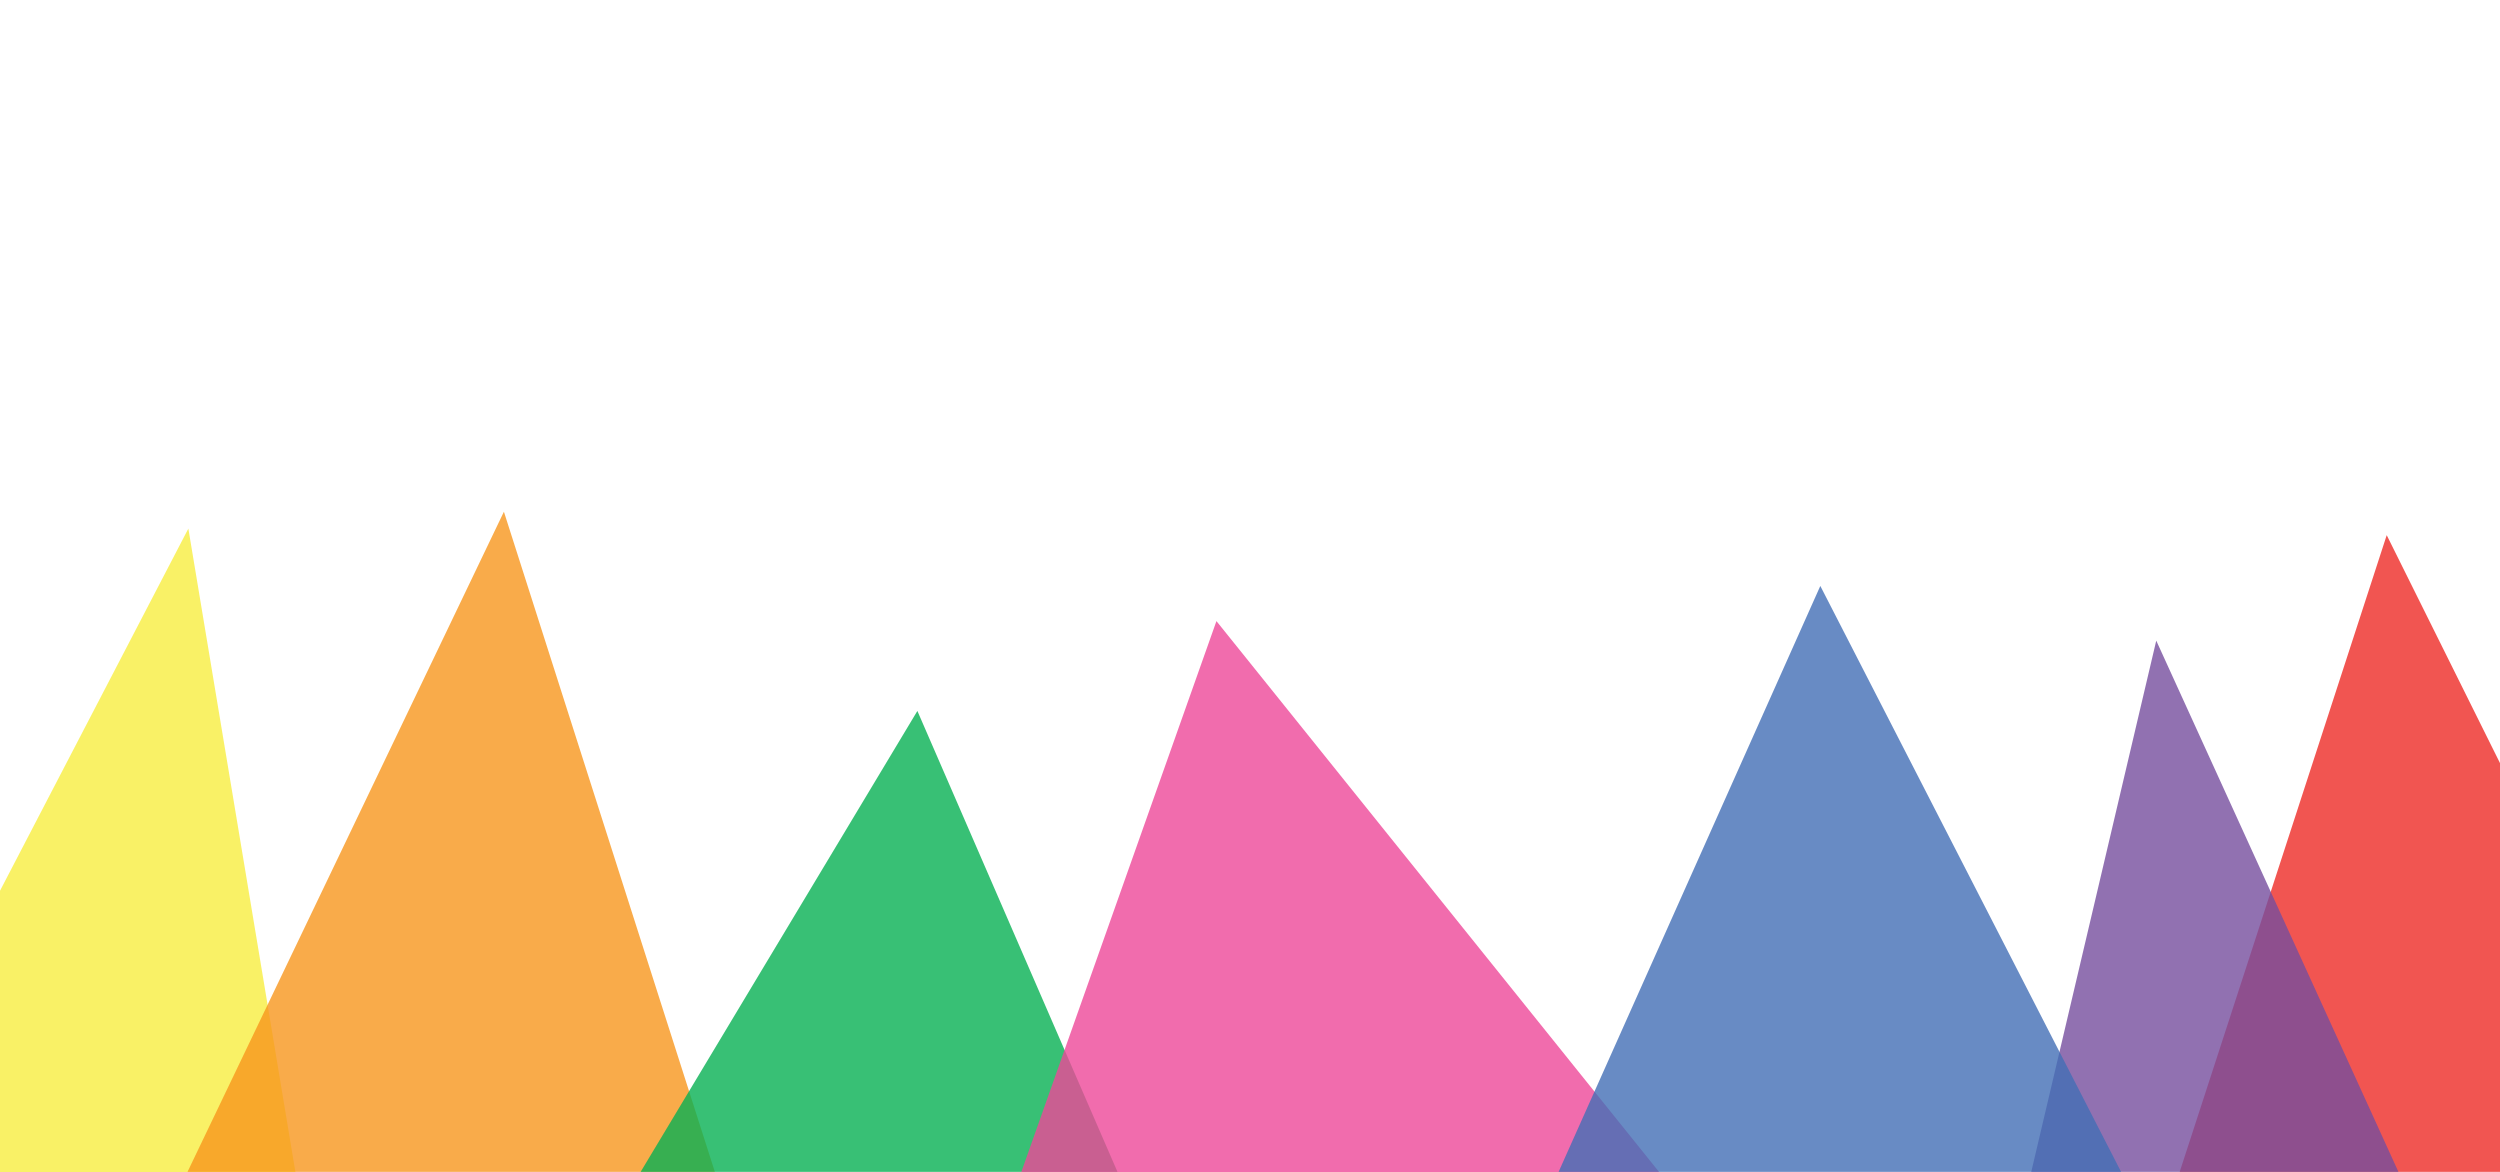
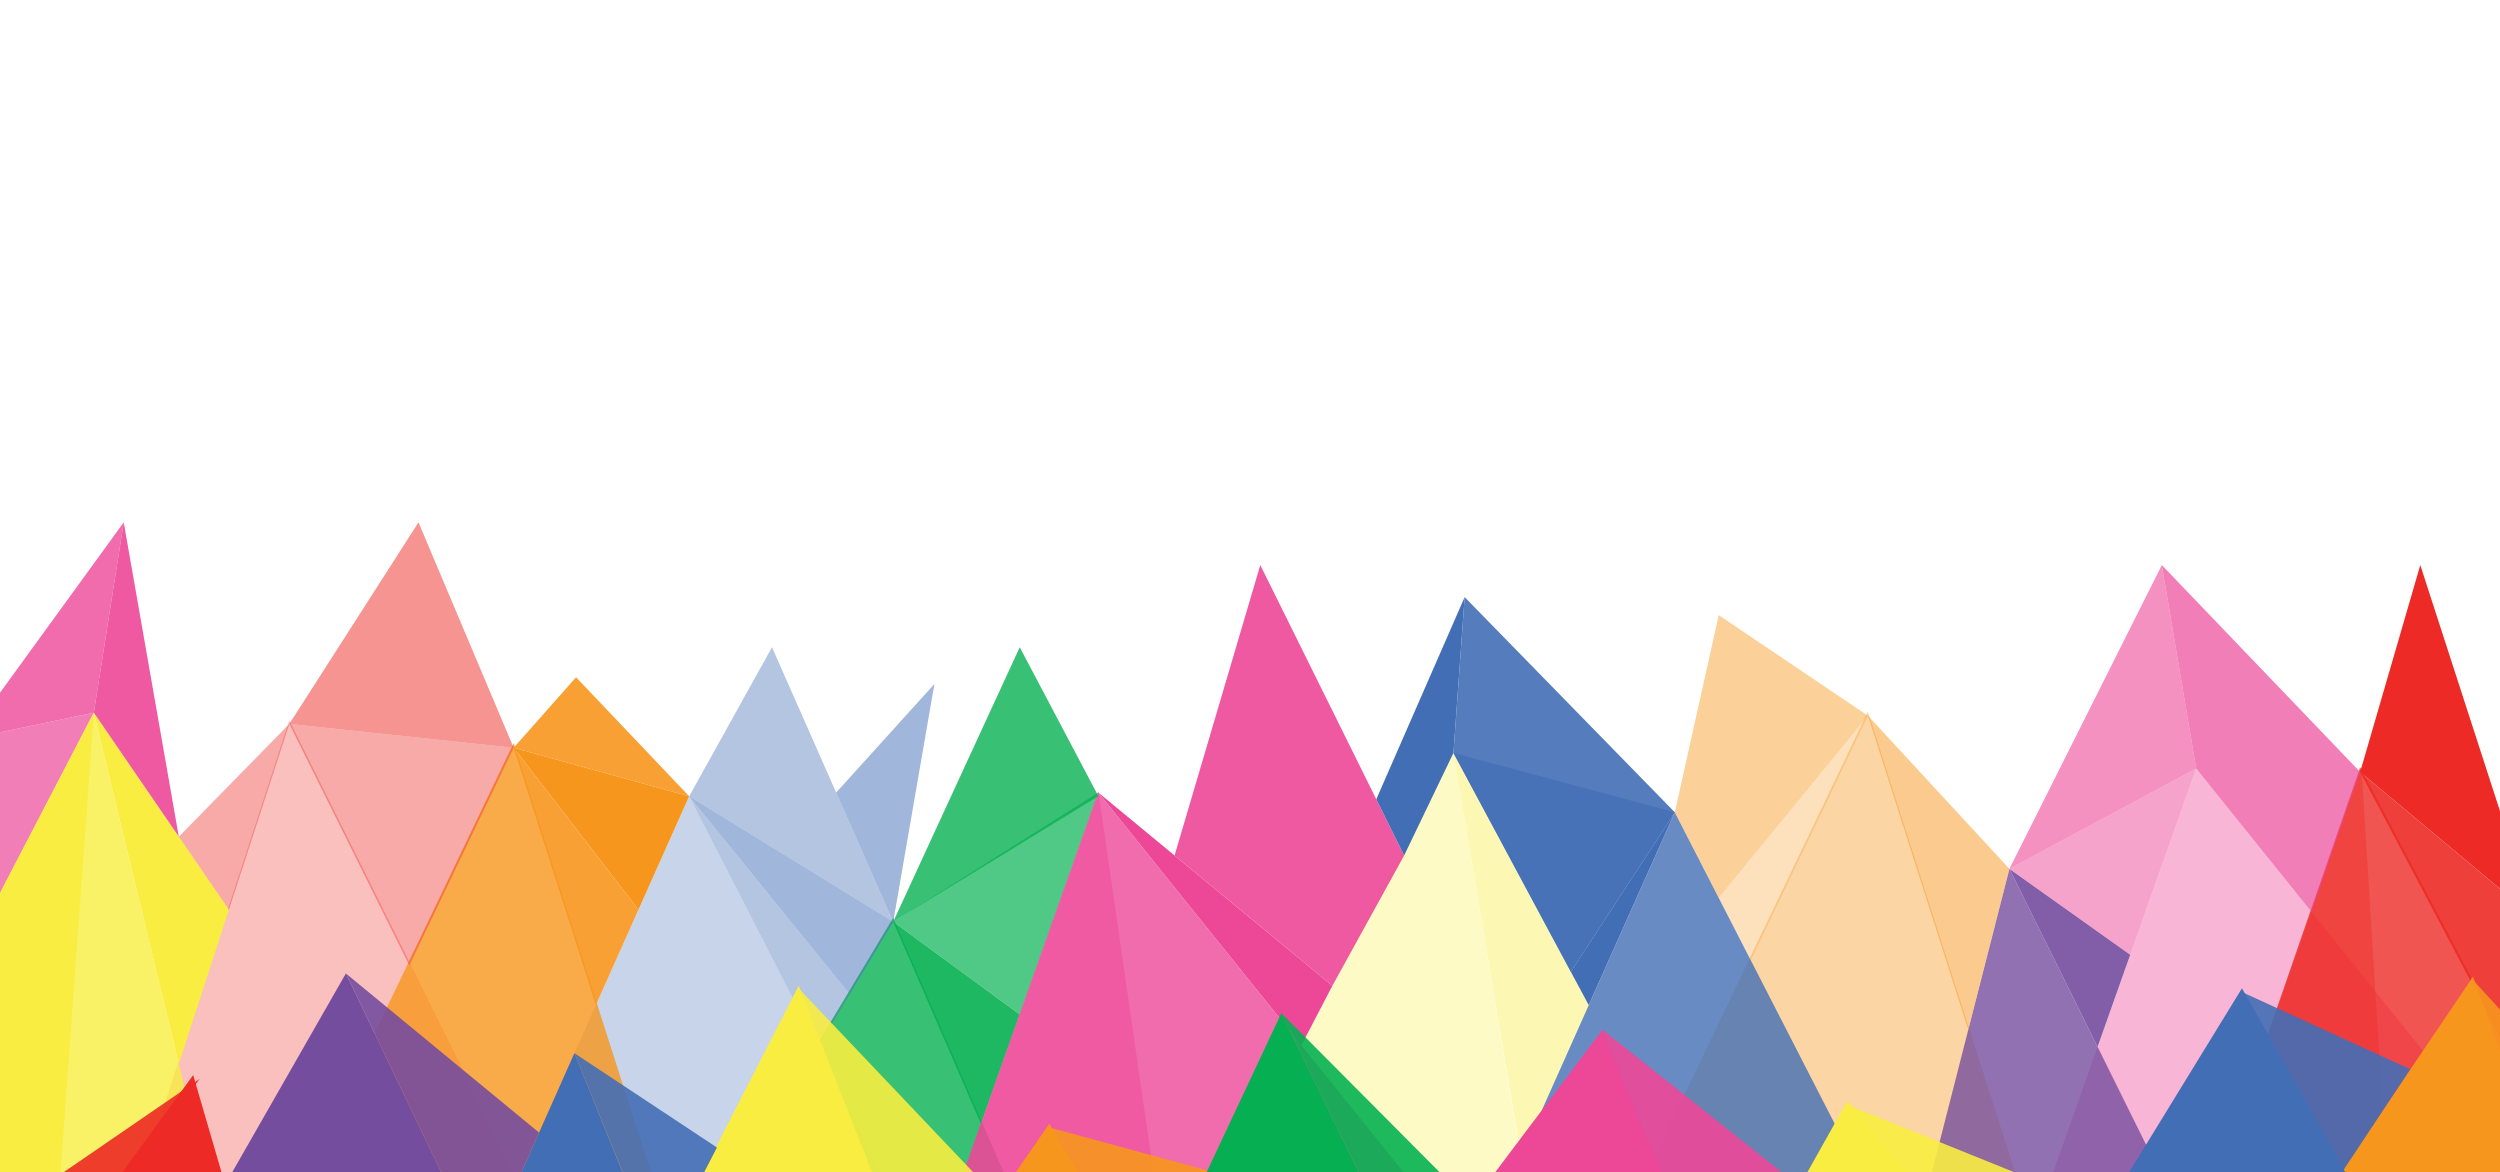
<svg xmlns="http://www.w3.org/2000/svg" version="1.1" x="0px" y="0px" width="320px" height="150px" viewBox="0 0 320 150" enable-background="new 0 0 320 150" xml:space="preserve">
  <g id="Layer_1" display="none">
-     <polygon display="inline" fill="#9E9E9E" points="133.271,82 122.854,77.5 133.271,73 154.102,73 164.518,77.5 154.102,82  " />
-     <rect x="133" y="82" display="inline" fill="#9E9E9E" width="21" height="88" />
-     <rect x="133" y="82" display="inline" opacity="0.12" width="21" height="88" />
-     <polygon display="inline" fill="#9E9E9E" points="133.146,82 123,77.5 123,170 133,170  " />
-     <polygon display="inline" opacity="0.1" points="133.146,82 123,77.5 123,170 133,170  " />
-     <polygon display="inline" fill="#9E9E9E" points="154,82 164.518,77.5 165,170 154,170  " />
-     <polygon display="inline" opacity="0.05" points="154,82 164.518,77.5 165,170 154,170  " />
-     <polygon display="inline" fill="#754D9E" points="123.271,102 112.854,97.5 123.271,93 144.102,93 154.518,97.5 144.102,102  " />
-     <rect x="123" y="102" display="inline" fill="#754D9E" width="21" height="88" />
-     <rect x="123" y="102" display="inline" opacity="0.12" width="21" height="88" />
-     <polygon display="inline" fill="#426EB5" points="123.146,102 113,97.5 113,190 123,190  " />
-     <polygon display="inline" opacity="0.1" points="123.146,102 113,97.5 113,190 123,190  " />
-     <polygon display="inline" fill="#754D9E" points="144,102 154.518,97.5 155,190 144,190  " />
-     <polygon display="inline" opacity="0.05" points="144,102 154.518,97.5 155,190 144,190  " />
-     <polygon display="inline" fill="#ED4798" points="100.271,69 89.854,64.5 100.271,60 121.102,60 131.518,64.5 121.102,69  " />
-     <rect x="100" y="69" display="inline" fill="#ED4798" width="21" height="88" />
-     <rect x="100" y="69" display="inline" opacity="0.12" width="21" height="88" />
-     <polygon display="inline" fill="#ED4798" points="100.146,69 90,64.5 90,157 100,157  " />
-     <polygon display="inline" opacity="0.1" points="100.146,69 90,64.5 90,157 100,157  " />
-     <polygon display="inline" fill="#ED4798" points="121,69 131.518,64.5 132,157 121,157  " />
-     <polygon display="inline" opacity="0.05" points="121,69 131.518,64.5 132,157 121,157  " />
-     <polygon display="inline" fill="#426EB5" points="56.271,41 45.854,36.5 56.271,32 77.102,32 87.518,36.5 77.102,41  " />
-     <rect x="56" y="41" display="inline" fill="#426EB5" width="21" height="88" />
-     <rect x="56" y="41" display="inline" opacity="0.12" width="21" height="88" />
-     <polygon display="inline" fill="#426EB5" points="56.146,41 46,36.5 46,129 56,129  " />
-     <polygon display="inline" opacity="0.1" points="56.146,41 46,36.5 46,129 56,129  " />
-     <polygon display="inline" fill="#426EB5" points="77,41 87.518,36.5 88,129 77,129  " />
-     <polygon display="inline" opacity="0.05" points="77,41 87.518,36.5 88,129 77,129  " />
-     <g display="inline">
-       <polygon opacity="0.7" fill="#ED4798" points="145.486,-35.907 141.627,-32.543 147.968,-32.543 150.357,-25.986 151.84,-35.358     151.656,-35.907   " />
-       <polygon opacity="0.7" fill="#F8ED40" points="124.398,-32.546 129.03,-35.9 134.835,-35.9 136.269,-32.544   " />
-       <polygon opacity="0.7" fill="#F7961D" points="129.325,-35.9 131.141,-32.544 138.705,-32.543 140.174,-35.9   " />
-       <polygon opacity="0.7" fill="#754D9E" points="151.75,-35.626 149.089,-29.467 151.023,-24.135 154.402,-25.986   " />
-       <polygon opacity="0.7" fill="#426EB5" points="153.585,-28.957 150.918,-24.424 154.204,-15.354 157.599,-14.299   " />
-       <polygon opacity="0.7" fill="#06B052" points="154.204,-15.354 156.19,-19.446 157.599,-14.299 157.372,-6.6   " />
-       <polygon opacity="0.7" fill="#F8ED40" points="159.05,-19.446 160.945,-15.453 157.824,-6.6 157.599,-14.299   " />
-       <polygon opacity="0.7" fill="#F7961D" points="157.599,-14.299 161.21,-27.47 162.923,-27.466 164.313,-24.95 160.742,-14.879       " />
-       <polygon opacity="0.6" fill="#ED2A25" points="161.21,-27.47 159.945,-22.858 162.986,-21.208 164.313,-24.95 168.475,-24.972     168.904,-27.47   " />
-       <polygon opacity="0.7" fill="#ED4798" points="166.229,-27.459 164.313,-24.95 175.103,-24.95 173.712,-27.094 172.943,-27.47       " />
-       <polygon opacity="0.6" fill="#754D9E" points="169.212,-24.95 171.019,-27.47 172.943,-27.47 178.003,-24.95   " />
-       <polygon opacity="0.6" fill="#ED2A25" points="146.914,-35.907 147.006,-32.544 136.772,-32.543 131.472,-35.907   " />
+     <g id="Layer_1_1_">
+       <polygon display="inline" fill="#9E9E9E" points="133.271,82 122.854,77.5 133.271,73 154.102,73 164.518,77.5 154.102,82   " />
+       <rect x="133" y="82" display="inline" fill="#9E9E9E" width="21" height="88" />
+       <rect x="133" y="82" display="inline" opacity="0.12" enable-background="new    " width="21" height="88" />
+       <polygon display="inline" fill="#9E9E9E" points="133.146,82 123,77.5 123,170 133,170   " />
+       <polygon display="inline" opacity="0.1" enable-background="new    " points="133.146,82 123,77.5 123,170 133,170   " />
+       <polygon display="inline" fill="#9E9E9E" points="154,82 164.518,77.5 165,170 154,170   " />
+       <polygon display="inline" opacity="0.05" enable-background="new    " points="154,82 164.518,77.5 165,170 154,170   " />
+       <polygon display="inline" fill="#754D9E" points="123.271,102 112.854,97.5 123.271,93 144.102,93 154.518,97.5 144.102,102   " />
+       <rect x="123" y="102" display="inline" fill="#754D9E" width="21" height="88" />
+       <rect x="123" y="102" display="inline" opacity="0.12" enable-background="new    " width="21" height="88" />
+       <polygon display="inline" fill="#426EB5" points="123.146,102 113,97.5 113,190 123,190   " />
+       <polygon display="inline" opacity="0.1" enable-background="new    " points="123.146,102 113,97.5 113,190 123,190   " />
+       <polygon display="inline" fill="#754D9E" points="144,102 154.518,97.5 155,190 144,190   " />
+       <polygon display="inline" opacity="0.05" enable-background="new    " points="144,102 154.518,97.5 155,190 144,190   " />
+       <polygon display="inline" fill="#ED4798" points="100.271,69 89.854,64.5 100.271,60 121.102,60 131.518,64.5 121.102,69   " />
+       <rect x="100" y="69" display="inline" fill="#ED4798" width="21" height="88" />
+       <rect x="100" y="69" display="inline" opacity="0.12" enable-background="new    " width="21" height="88" />
+       <polygon display="inline" fill="#ED4798" points="100.146,69 90,64.5 90,157 100,157   " />
+       <polygon display="inline" opacity="0.1" enable-background="new    " points="100.146,69 90,64.5 90,157 100,157   " />
+       <polygon display="inline" fill="#ED4798" points="121,69 131.518,64.5 132,157 121,157   " />
+       <polygon display="inline" opacity="0.05" enable-background="new    " points="121,69 131.518,64.5 132,157 121,157   " />
+       <polygon display="inline" fill="#426EB5" points="56.271,41 45.854,36.5 56.271,32 77.102,32 87.518,36.5 77.102,41   " />
+       <rect x="56" y="41" display="inline" fill="#426EB5" width="21" height="88" />
+       <rect x="56" y="41" display="inline" opacity="0.12" enable-background="new    " width="21" height="88" />
+       <polygon display="inline" fill="#426EB5" points="56.146,41 46,36.5 46,129 56,129   " />
+       <polygon display="inline" opacity="0.1" enable-background="new    " points="56.146,41 46,36.5 46,129 56,129   " />
+       <polygon display="inline" fill="#426EB5" points="77,41 87.518,36.5 88,129 77,129   " />
+       <polygon display="inline" opacity="0.05" enable-background="new    " points="77,41 87.518,36.5 88,129 77,129   " />
+       <g display="inline">
+         <polygon opacity="0.7" fill="#ED4798" enable-background="new    " points="145.486,-35.907 141.627,-32.543 147.968,-32.543      150.357,-25.986 151.84,-35.358 151.656,-35.907    " />
+         <polygon opacity="0.7" fill="#F8ED40" enable-background="new    " points="124.398,-32.546 129.03,-35.9 134.835,-35.9      136.269,-32.544    " />
+         <polygon opacity="0.7" fill="#F7961D" enable-background="new    " points="129.325,-35.9 131.141,-32.544 138.705,-32.543      140.174,-35.9    " />
+         <polygon opacity="0.7" fill="#754D9E" enable-background="new    " points="151.75,-35.626 149.089,-29.467 151.023,-24.135      154.402,-25.986    " />
+         <polygon opacity="0.7" fill="#426EB5" enable-background="new    " points="153.585,-28.957 150.918,-24.424 154.204,-15.354      157.599,-14.299    " />
+         <polygon opacity="0.7" fill="#06B052" enable-background="new    " points="154.204,-15.354 156.19,-19.446 157.599,-14.299      157.372,-6.6    " />
+         <polygon opacity="0.7" fill="#F8ED40" enable-background="new    " points="159.05,-19.446 160.945,-15.453 157.824,-6.6      157.599,-14.299    " />
+         <polygon opacity="0.7" fill="#F7961D" enable-background="new    " points="157.599,-14.299 161.21,-27.47 162.923,-27.466      164.312,-24.95 160.742,-14.879    " />
+         <polygon opacity="0.6" fill="#ED2A25" enable-background="new    " points="161.21,-27.47 159.945,-22.858 162.986,-21.208      164.312,-24.95 168.475,-24.972 168.904,-27.47    " />
+         <polygon opacity="0.7" fill="#ED4798" enable-background="new    " points="166.229,-27.459 164.312,-24.95 175.104,-24.95      173.712,-27.094 172.943,-27.47    " />
+         <polygon opacity="0.6" fill="#754D9E" enable-background="new    " points="169.212,-24.95 171.02,-27.47 172.943,-27.47      178.003,-24.95    " />
+         <polygon opacity="0.6" fill="#ED2A25" enable-background="new    " points="146.914,-35.907 147.006,-32.544 136.772,-32.543      131.472,-35.907    " />
+       </g>
+       <polygon display="inline" fill="#F8ED40" points="10.271,62 -0.146,57.5 10.271,53 31.102,53 41.518,57.5 31.102,62   " />
+       <rect x="10" y="62" display="inline" fill="#F8ED40" width="21" height="88" />
+       <rect x="10" y="62" display="inline" opacity="0.08" enable-background="new    " width="21" height="88" />
+       <polygon display="inline" fill="#F8ED40" points="10.146,62 0,57.5 0,150 10,150   " />
+       <polygon display="inline" opacity="0.05" enable-background="new    " points="10.146,62 0,57.5 0,150 10,150   " />
+       <polygon display="inline" fill="#F8ED40" points="31,62 41.518,57.5 42,150 31,150   " />
+       <polygon display="inline" opacity="0.1" enable-background="new    " points="31,62 41.518,57.5 42,150 31,150   " />
+       <polygon display="inline" fill="#ED2A25" points="74.271,88 63.854,85 74.271,82 95.102,82 105.518,85 95.102,88   " />
+       <rect x="74" y="88" display="inline" fill="#ED2A25" width="21" height="62" />
+       <rect x="74" y="88" display="inline" opacity="0.12" enable-background="new    " width="21" height="62" />
+       <polygon display="inline" fill="#F8ED40" points="74.146,88.007 64,84.837 64,150 74,150   " />
+       <polygon display="inline" opacity="0.05" enable-background="new    " points="74.146,88.007 64,84.837 64,150 74,150   " />
+       <polygon display="inline" fill="#ED2A25" points="95,88.007 105.518,84.837 106,150 95,150   " />
+       <polygon display="inline" opacity="0.08" enable-background="new    " points="95,88.007 105.518,84.837 106,150 95,150   " />
+       <polygon display="inline" fill="#F7961D" points="47.271,77 36.854,72.5 47.271,68 68.102,68 78.518,72.5 68.102,77   " />
+       <rect x="47" y="77" display="inline" fill="#F7961D" width="21" height="88" />
+       <rect x="47" y="77" display="inline" opacity="0.1" enable-background="new    " width="21" height="88" />
+       <polygon display="inline" fill="#F7961D" points="47.146,77 37,72.5 37,165 47,165   " />
+       <polygon display="inline" opacity="0.07" enable-background="new    " points="47.146,77 37,72.5 37,165 47,165   " />
+       <polygon display="inline" fill="#F7961D" points="68,77 78.518,72.5 79,165 68,165   " />
+       <polygon display="inline" opacity="0.05" enable-background="new    " points="68,77 78.518,72.5 79,165 68,165   " />
+       <polygon display="inline" fill="#06B052" points="23.271,125 12.854,120.5 23.271,116 44.102,116 54.518,120.5 44.102,125   " />
+       <rect x="23" y="125" display="inline" fill="#06B052" width="21" height="88" />
+       <rect x="23" y="125" display="inline" opacity="0.12" enable-background="new    " width="21" height="88" />
+       <polygon display="inline" fill="#06B052" points="23.146,125 13,120.5 13,213 23,213   " />
+       <polygon display="inline" opacity="0.1" enable-background="new    " points="23.146,125 13,120.5 13,213 23,213   " />
+       <polygon display="inline" fill="#06B052" points="44,125 54.518,120.5 55,213 44,213   " />
+       <polygon display="inline" opacity="0.05" enable-background="new    " points="44,125 54.518,120.5 55,213 44,213   " />
+       <polygon display="inline" fill="#F8ED40" points="3.897,27.398 6.579,25.396 19.806,25.4 23.273,38.006 25.37,30.343     32.285,30.319 35.265,31.79 27.187,31.8 23.405,42.5 23.141,42.5 17.601,27.398   " />
+       <polygon display="inline" fill="#426EB5" points="56.008,11.43 57.802,10.09 66.65,10.093 68.97,18.526 70.372,13.4     74.999,13.384 76.992,14.368 71.588,14.375 69.058,21.532 68.881,21.532 65.175,11.43   " />
+       <polygon display="inline" fill="#ED4798" points="12.508,5.709 14.302,4.37 23.15,4.373 25.47,12.806 26.872,7.679 31.499,7.664     33.492,8.647 28.088,8.654 25.558,15.812 25.381,15.812 21.675,5.709   " />
+       <polygon display="inline" fill="#F7961D" points="35.363,17.014 37.157,15.674 46.005,15.677 48.324,24.11 49.727,18.984     54.353,18.968 56.346,19.952 50.942,19.959 48.413,27.116 48.236,27.116 44.53,17.014   " />
+       <polygon display="inline" fill="#06B052" points="82.119,5.357 83.442,4.37 89.965,4.372 91.675,10.589 92.709,6.81 96.121,6.798     97.59,7.523 93.606,7.529 91.741,12.806 91.61,12.806 88.878,5.357   " />
+       <polygon display="inline" fill="#754D9E" points="92.765,30.935 94.087,29.948 100.611,29.95 102.321,36.167 103.355,32.388     106.766,32.376 108.235,33.102 104.251,33.107 102.386,38.384 102.256,38.384 99.523,30.935   " />
+       <polygon display="inline" fill="#ED2A25" points="119.337,41.77 120.66,40.782 127.184,40.784 128.894,47.002 129.928,43.222     133.339,43.211 134.808,43.936 130.824,43.941 128.959,49.218 128.829,49.218 126.096,41.77   " />
+       <polygon display="inline" fill="#9E9E9E" points="105.265,18.301 106.587,17.314 113.111,17.316 114.821,23.534 115.855,19.754     119.266,19.743 120.735,20.468 116.751,20.473 114.886,25.75 114.756,25.75 112.023,18.301   " />
    </g>
-     <polygon display="inline" fill="#F8ED40" points="10.271,62 -0.146,57.5 10.271,53 31.102,53 41.518,57.5 31.102,62  " />
-     <rect x="10" y="62" display="inline" fill="#F8ED40" width="21" height="88" />
-     <rect x="10" y="62" display="inline" opacity="0.08" width="21" height="88" />
-     <polygon display="inline" fill="#F8ED40" points="10.146,62 0,57.5 0,150 10,150  " />
-     <polygon display="inline" opacity="0.05" points="10.146,62 0,57.5 0,150 10,150  " />
-     <polygon display="inline" fill="#F8ED40" points="31,62 41.518,57.5 42,150 31,150  " />
-     <polygon display="inline" opacity="0.1" points="31,62 41.518,57.5 42,150 31,150  " />
-     <polygon display="inline" fill="#ED2A25" points="74.271,88 63.854,85 74.271,82 95.102,82 105.518,85 95.102,88  " />
-     <rect x="74" y="88" display="inline" fill="#ED2A25" width="21" height="62" />
-     <rect x="74" y="88" display="inline" opacity="0.12" width="21" height="62" />
-     <polygon display="inline" fill="#F8ED40" points="74.146,88.007 64,84.837 64,150 74,150  " />
-     <polygon display="inline" opacity="0.05" points="74.146,88.007 64,84.837 64,150 74,150  " />
-     <polygon display="inline" fill="#ED2A25" points="95,88.007 105.518,84.837 106,150 95,150  " />
-     <polygon display="inline" opacity="0.08" points="95,88.007 105.518,84.837 106,150 95,150  " />
-     <polygon display="inline" fill="#F7961D" points="47.271,77 36.854,72.5 47.271,68 68.102,68 78.518,72.5 68.102,77  " />
-     <rect x="47" y="77" display="inline" fill="#F7961D" width="21" height="88" />
-     <rect x="47" y="77" display="inline" opacity="0.1" width="21" height="88" />
-     <polygon display="inline" fill="#F7961D" points="47.146,77 37,72.5 37,165 47,165  " />
-     <polygon display="inline" opacity="0.07" points="47.146,77 37,72.5 37,165 47,165  " />
-     <polygon display="inline" fill="#F7961D" points="68,77 78.518,72.5 79,165 68,165  " />
-     <polygon display="inline" opacity="0.05" points="68,77 78.518,72.5 79,165 68,165  " />
-     <polygon display="inline" fill="#06B052" points="23.271,125 12.854,120.5 23.271,116 44.102,116 54.518,120.5 44.102,125  " />
-     <rect x="23" y="125" display="inline" fill="#06B052" width="21" height="88" />
-     <rect x="23" y="125" display="inline" opacity="0.12" width="21" height="88" />
-     <polygon display="inline" fill="#06B052" points="23.146,125 13,120.5 13,213 23,213  " />
-     <polygon display="inline" opacity="0.1" points="23.146,125 13,120.5 13,213 23,213  " />
-     <polygon display="inline" fill="#06B052" points="44,125 54.518,120.5 55,213 44,213  " />
-     <polygon display="inline" opacity="0.05" points="44,125 54.518,120.5 55,213 44,213  " />
-     <polygon display="inline" fill="#F8ED40" points="3.897,27.398 6.579,25.396 19.806,25.4 23.273,38.006 25.37,30.343    32.285,30.319 35.265,31.79 27.187,31.8 23.405,42.5 23.141,42.5 17.601,27.398  " />
-     <polygon display="inline" fill="#426EB5" points="56.008,11.43 57.802,10.09 66.65,10.093 68.97,18.526 70.372,13.4 74.999,13.384    76.992,14.368 71.588,14.375 69.058,21.532 68.881,21.532 65.175,11.43  " />
-     <polygon display="inline" fill="#ED4798" points="12.508,5.709 14.302,4.37 23.15,4.373 25.47,12.806 26.872,7.679 31.499,7.664    33.492,8.647 28.088,8.654 25.558,15.812 25.381,15.812 21.675,5.709  " />
-     <polygon display="inline" fill="#F7961D" points="35.363,17.014 37.157,15.674 46.005,15.677 48.324,24.11 49.727,18.984    54.353,18.968 56.346,19.952 50.942,19.959 48.413,27.116 48.236,27.116 44.53,17.014  " />
-     <polygon display="inline" fill="#06B052" points="82.119,5.357 83.442,4.37 89.965,4.372 91.675,10.589 92.709,6.81 96.121,6.798    97.59,7.523 93.606,7.529 91.741,12.806 91.61,12.806 88.878,5.357  " />
-     <polygon display="inline" fill="#754D9E" points="92.765,30.935 94.087,29.948 100.611,29.95 102.321,36.167 103.355,32.388    106.766,32.376 108.235,33.102 104.251,33.107 102.386,38.384 102.256,38.384 99.523,30.935  " />
-     <polygon display="inline" fill="#ED2A25" points="119.337,41.77 120.66,40.782 127.184,40.784 128.894,47.002 129.928,43.222    133.339,43.211 134.808,43.936 130.824,43.941 128.959,49.218 128.829,49.218 126.096,41.77  " />
-     <polygon display="inline" fill="#9E9E9E" points="105.265,18.301 106.587,17.314 113.111,17.316 114.821,23.534 115.855,19.754    119.266,19.743 120.735,20.468 116.751,20.473 114.886,25.75 114.756,25.75 112.023,18.301  " />
+     <polygon display="inline" opacity="0.8" fill="#F8ED40" enable-background="new    " points="24.11,67.658 42.552,178.49    -17.333,147.346  " />
+     <polygon display="inline" opacity="0.8" fill="#F7961D" enable-background="new    " points="24,150 64.5,65.5 91.5,150  " />
+     <polygon display="inline" opacity="0.8" fill="#ED2A25" enable-background="new    " points="279,150 305.5,68.5 346,150  " />
+     <polygon display="inline" opacity="0.8" fill="#06B052" enable-background="new    " points="82,150 117.425,91 143.039,150  " />
+     <polyline display="inline" opacity="0.8" fill="#ED4798" enable-background="new    " points="127.191,160 155.704,79.5    220.387,160  " />
+     <polyline display="inline" opacity="0.8" fill="#754D9E" enable-background="new    " points="260,150 276,82 307,150  " />
+     <polyline display="inline" opacity="0.8" fill="#426EB5" enable-background="new    " points="199.5,150 233,75 271.5,150  " />
  </g>
  <g id="Layer_2">
    <g>
-       <polygon opacity="0.7" fill="#ED4798" points="142.292,-31.817 138.433,-28.453 144.773,-28.453 147.163,-21.896 148.645,-31.268     148.461,-31.817   " />
-       <polygon opacity="0.7" fill="#F8ED40" points="121.204,-28.456 125.835,-31.811 131.641,-31.811 133.074,-28.454   " />
-       <polygon opacity="0.7" fill="#F7961D" points="126.13,-31.811 127.946,-28.454 135.51,-28.453 136.979,-31.811   " />
-       <polygon opacity="0.7" fill="#754D9E" points="148.555,-31.537 145.895,-25.377 147.828,-20.045 151.208,-21.896   " />
-       <polygon opacity="0.7" fill="#426EB5" points="150.39,-24.867 147.723,-20.334 151.009,-11.265 154.404,-10.209   " />
-       <polygon opacity="0.7" fill="#06B052" points="151.009,-11.265 152.996,-15.356 154.404,-10.209 154.177,-2.51   " />
-       <polygon opacity="0.7" fill="#F8ED40" points="155.855,-15.356 157.75,-11.363 154.629,-2.51 154.404,-10.209   " />
-       <polygon opacity="0.7" fill="#F7961D" points="154.404,-10.209 158.015,-23.381 159.728,-23.377 161.119,-20.86 157.547,-10.789       " />
-       <polygon opacity="0.6" fill="#ED2A25" points="158.015,-23.381 156.75,-18.769 159.792,-17.117 161.119,-20.86 165.279,-20.882     165.709,-23.381   " />
-       <polygon opacity="0.7" fill="#ED4798" points="163.035,-23.369 161.119,-20.86 171.908,-20.86 170.518,-23.004 169.748,-23.381       " />
-       <polygon opacity="0.6" fill="#754D9E" points="166.018,-20.86 167.824,-23.381 169.748,-23.381 174.809,-20.86   " />
-       <polygon opacity="0.6" fill="#ED2A25" points="143.719,-31.817 143.811,-28.454 133.577,-28.453 128.277,-31.817   " />
+       <polygon opacity="0.3" fill="#ED2A25" points="9.626,176.5 37.034,92.209 78.92,176.5   " />
+       <polygon opacity="0.4" fill="#F7961D" points="197.209,178.5 239.095,91.106 267.02,178.5   " />
+       <polygon opacity="0.3" fill="#F8ED40" points="186.04,96.379 205.114,211.009 143.177,178.798   " />
+       <polyline opacity="0.4" fill="#ED4798" points="251.622,181.627 281.111,98.37 348.011,181.627   " />
+       <polyline opacity="0.3" fill="#426EB5" points="53.567,179.491 88.213,101.923 128.032,179.491   " />
+       <polygon opacity="0.8" fill="#F8ED40" points="12.008,91.222 40.999,211.009 -30.855,173.64   " />
+       <polygon opacity="0.8" fill="#F7961D" points="23.862,182.5 65.749,95.106 93.673,182.5   " />
+       <polygon opacity="0.8" fill="#ED2A25" points="272.96,182.5 302.1,98.209 346.634,182.5   " />
+       <polygon opacity="0.8" fill="#06B052" points="77.694,178.5 114.332,117.479 140.824,178.5   " />
+       <polyline opacity="0.8" fill="#ED4798" points="207.487,184.704 140.588,101.447 111.099,184.704   " />
+       <polyline opacity="0.8" fill="#754D9E" points="239.226,181.543 257.205,111.213 292.044,181.543   " />
+       <polyline opacity="0.8" fill="#426EB5" points="179.73,181.543 214.377,103.974 254.195,181.543   " />
+       <polygon fill="#F8ED40" points="12.008,91.222 29.299,116.45 22.887,136.172   " />
+       <polygon opacity="0.4" fill="#ED2A25" points="37.034,92.662 22.888,107.096 29.299,116.45   " />
+       <polygon opacity="0.9" fill="#F7961D" points="65.749,95.714 81.725,116.45 76.274,128.653   " />
+       <polygon opacity="0.4" fill="#426EB5" points="88.213,101.923 108.761,127.263 104.696,134.032   " />
+       <polygon opacity="0.9" fill="#06B052" points="114.332,117.983 130.527,129.854 125.566,143.858   " />
+       <polygon fill="#ED4798" points="140.588,101.447 170.539,126.186 166.58,133.796   " />
+       <polygon opacity="0.4" fill="#F8ED40" points="186.04,96.379 203.354,128.653 194.696,148.036   " />
+       <polygon fill="#426EB5" points="214.377,103.974 201.064,124.386 203.354,128.653   " />
+       <polygon opacity="0.3" fill="#F7961D" points="239.095,91.611 219.999,114.927 224.096,122.906   " />
+       <polygon opacity="0.9" fill="#754D9E" points="257.205,111.213 272.668,122.208 268.492,133.998   " />
+       <polygon opacity="0.5" fill="#ED4798" points="281.111,98.37 257.205,111.213 272.668,122.208   " />
+       <polygon opacity="0.9" fill="#ED2A25" points="302.1,98.816 324.419,117.462 324.366,140.962   " />
+       <polygon opacity="0.7" fill="#06B052" points="114.332,117.983 140.588,101.447 130.527,129.854   " />
+       <polygon opacity="0.5" fill="#426EB5" points="114.332,117.983 88.213,101.923 108.761,127.263   " />
+       <polygon fill="#F7961D" points="65.749,95.714 88.213,101.923 81.725,116.45   " />
+       <polygon opacity="0.4" fill="#ED2A25" points="37.034,92.662 65.749,95.714 52.396,123.575   " />
+       <polygon opacity="0.7" fill="#ED4798" points="12.008,91.222 -4.335,94.64 -4.106,122.208   " />
+       <polygon opacity="0.4" fill="#426EB5" points="88.213,101.923 98.814,82.844 114.332,117.983   " />
+       <polygon opacity="0.9" fill="#F7961D" points="65.749,95.714 73.737,86.691 88.213,101.923   " />
+       <polygon opacity="0.5" fill="#F7961D" points="239.095,91.611 257.205,111.213 251.939,131.81   " />
+       <polygon opacity="0.9" fill="#426EB5" points="214.377,103.974 187.475,76.433 186.04,96.379 201.064,124.386   " />
+       <polygon opacity="0.7" fill="#426EB5" points="186.04,96.379 214.377,103.974 201.064,124.386   " />
+       <polygon opacity="0.45" fill="#F7961D" points="239.095,91.611 219.999,78.74 214.377,103.974 219.999,114.927   " />
+       <polygon opacity="0.6" fill="#ED4798" points="257.205,111.213 276.712,72.33 281.111,98.37   " />
+       <polygon opacity="0.7" fill="#ED4798" points="276.712,72.33 302.1,98.816 295.895,116.768 281.111,98.37   " />
+       <polygon opacity="0.5" fill="#426EB5" points="107.03,101.447 119.607,87.545 114.332,117.983   " />
+       <polygon fill="#ED2A25" points="324.419,117.462 309.797,72.33 302.1,98.816   " />
+       <polygon opacity="0.4" fill="#ED2A25" points="302.27,98.209 272.96,182.5 307.483,182.5   " />
+       <polygon opacity="0.5" fill="#ED4798" points="140.588,101.243 111.099,184.5 152.6,184.5   " />
+       <polygon opacity="0.8" fill="#06B052" points="114.332,117.983 130.527,82.844 140.588,101.902   " />
+       <polyline opacity="0.5" fill="#ED2A25" points="37.034,92.662 53.567,66.859 65.749,95.714   " />
+       <polygon opacity="0.8" fill="#ED4798" points="-4.335,94.64 15.837,66.859 12.008,91.222   " />
+       <polygon opacity="0.9" fill="#ED4798" points="15.837,66.859 22.888,107.096 12.008,91.222   " />
+       <polygon fill="#F8ED40" points="-4.335,176.953 -4.106,122.208 12.008,91.222 5.751,177.524   " />
+       <polygon opacity="0.9" fill="#ED4798" points="150.343,109.504 161.318,72.33 179.73,109.504 170.539,126.186   " />
+       <polygon fill="#ED2A25" points="-4.335,177.5 24.728,137.611 36.353,177.5   " />
+       <polygon opacity="0.9" fill="#ED2A25" points="25.563,138.09 -3.5,158.034 -3.5,177.979   " />
+       <polygon fill="#754D9E" points="28.524,152.141 44.273,124.601 69.859,177.976 36.353,179.005   " />
+       <polygon fill="#426EB5" points="54.644,177.21 73.525,134.808 90.799,177.524   " />
+       <polygon opacity="0.9" fill="#754D9E" points="44.273,124.601 69,144.969 61.794,161.15   " />
+       <polygon fill="#F8ED40" points="84.307,161.139 102.234,126.168 122.43,177.5 91.057,177.5   " />
+       <polygon opacity="0.9" fill="#426EB5" points="73.525,134.808 91.766,146.878 84.307,161.378   " />
+       <polygon fill="#F7961D" points="111.099,177.5 134.309,143.835 153.968,177.5   " />
+       <polygon opacity="0.9" fill="#F8ED40" points="102.234,126.526 128.032,153.694 118.319,167.507   " />
+       <polygon opacity="0.9" fill="#F7961D" points="134.309,144.313 155.563,150.099 147.068,166.162   " />
+       <polygon fill="#06B052" points="141.061,178.55 164.012,129.679 187.475,177.979   " />
+       <polygon fill="#ED4798" points="180.76,164.155 205.114,131.81 224.4,177.524 187.475,177.979   " />
+       <polygon opacity="0.9" fill="#06B052" points="164.012,129.679 188.319,154.115 180.76,164.155   " />
+       <polygon fill="#F8ED40" points="215.938,177.5 236.453,140.938 267.02,177.5   " />
+       <polygon fill="#426EB5" points="255.685,177.5 286.97,126.503 315.946,177.5   " />
+       <polygon opacity="0.9" fill="#ED4798" points="205.114,131.81 230.515,152.001 220.878,169.176   " />
+       <polygon opacity="0.9" fill="#F8ED40" points="236.453,141.417 269.847,154.895 260.482,170.159   " />
+       <polygon fill="#F7961D" points="299.939,149.58 316.548,125.019 325.5,149.592 325.5,177.5 315.689,177.5   " />
+       <polygon opacity="0.9" fill="#426EB5" points="286.97,126.981 308.507,136.862 299.939,149.818   " />
+       <polygon opacity="0.9" fill="#F7961D" points="316.259,125.139 324.382,133.998 324.419,148.175   " />
+       <polygon fill="#426EB5" points="187.475,76.433 176.166,102.306 179.73,109.504 186.04,96.379   " />
    </g>
-     <polygon opacity="0.8" fill="#F8ED40" points="24.11,67.658 42.552,178.49 -17.333,147.346  " />
-     <polygon opacity="0.8" fill="#F7961D" points="24,150 64.5,65.5 91.5,150  " />
-     <polygon opacity="0.8" fill="#ED2A25" points="279,150 305.5,68.5 346,150  " />
-     <polygon opacity="0.8" fill="#06B052" points="82,150 117.425,91 143.039,150  " />
-     <polyline opacity="0.8" fill="#ED4798" points="127.191,160 155.704,79.5 220.387,160  " />
-     <polyline opacity="0.8" fill="#754D9E" points="260,150 276,82 307,150  " />
-     <polyline opacity="0.8" fill="#426EB5" points="199.5,150 233,75 271.5,150  " />
  </g>
</svg>
